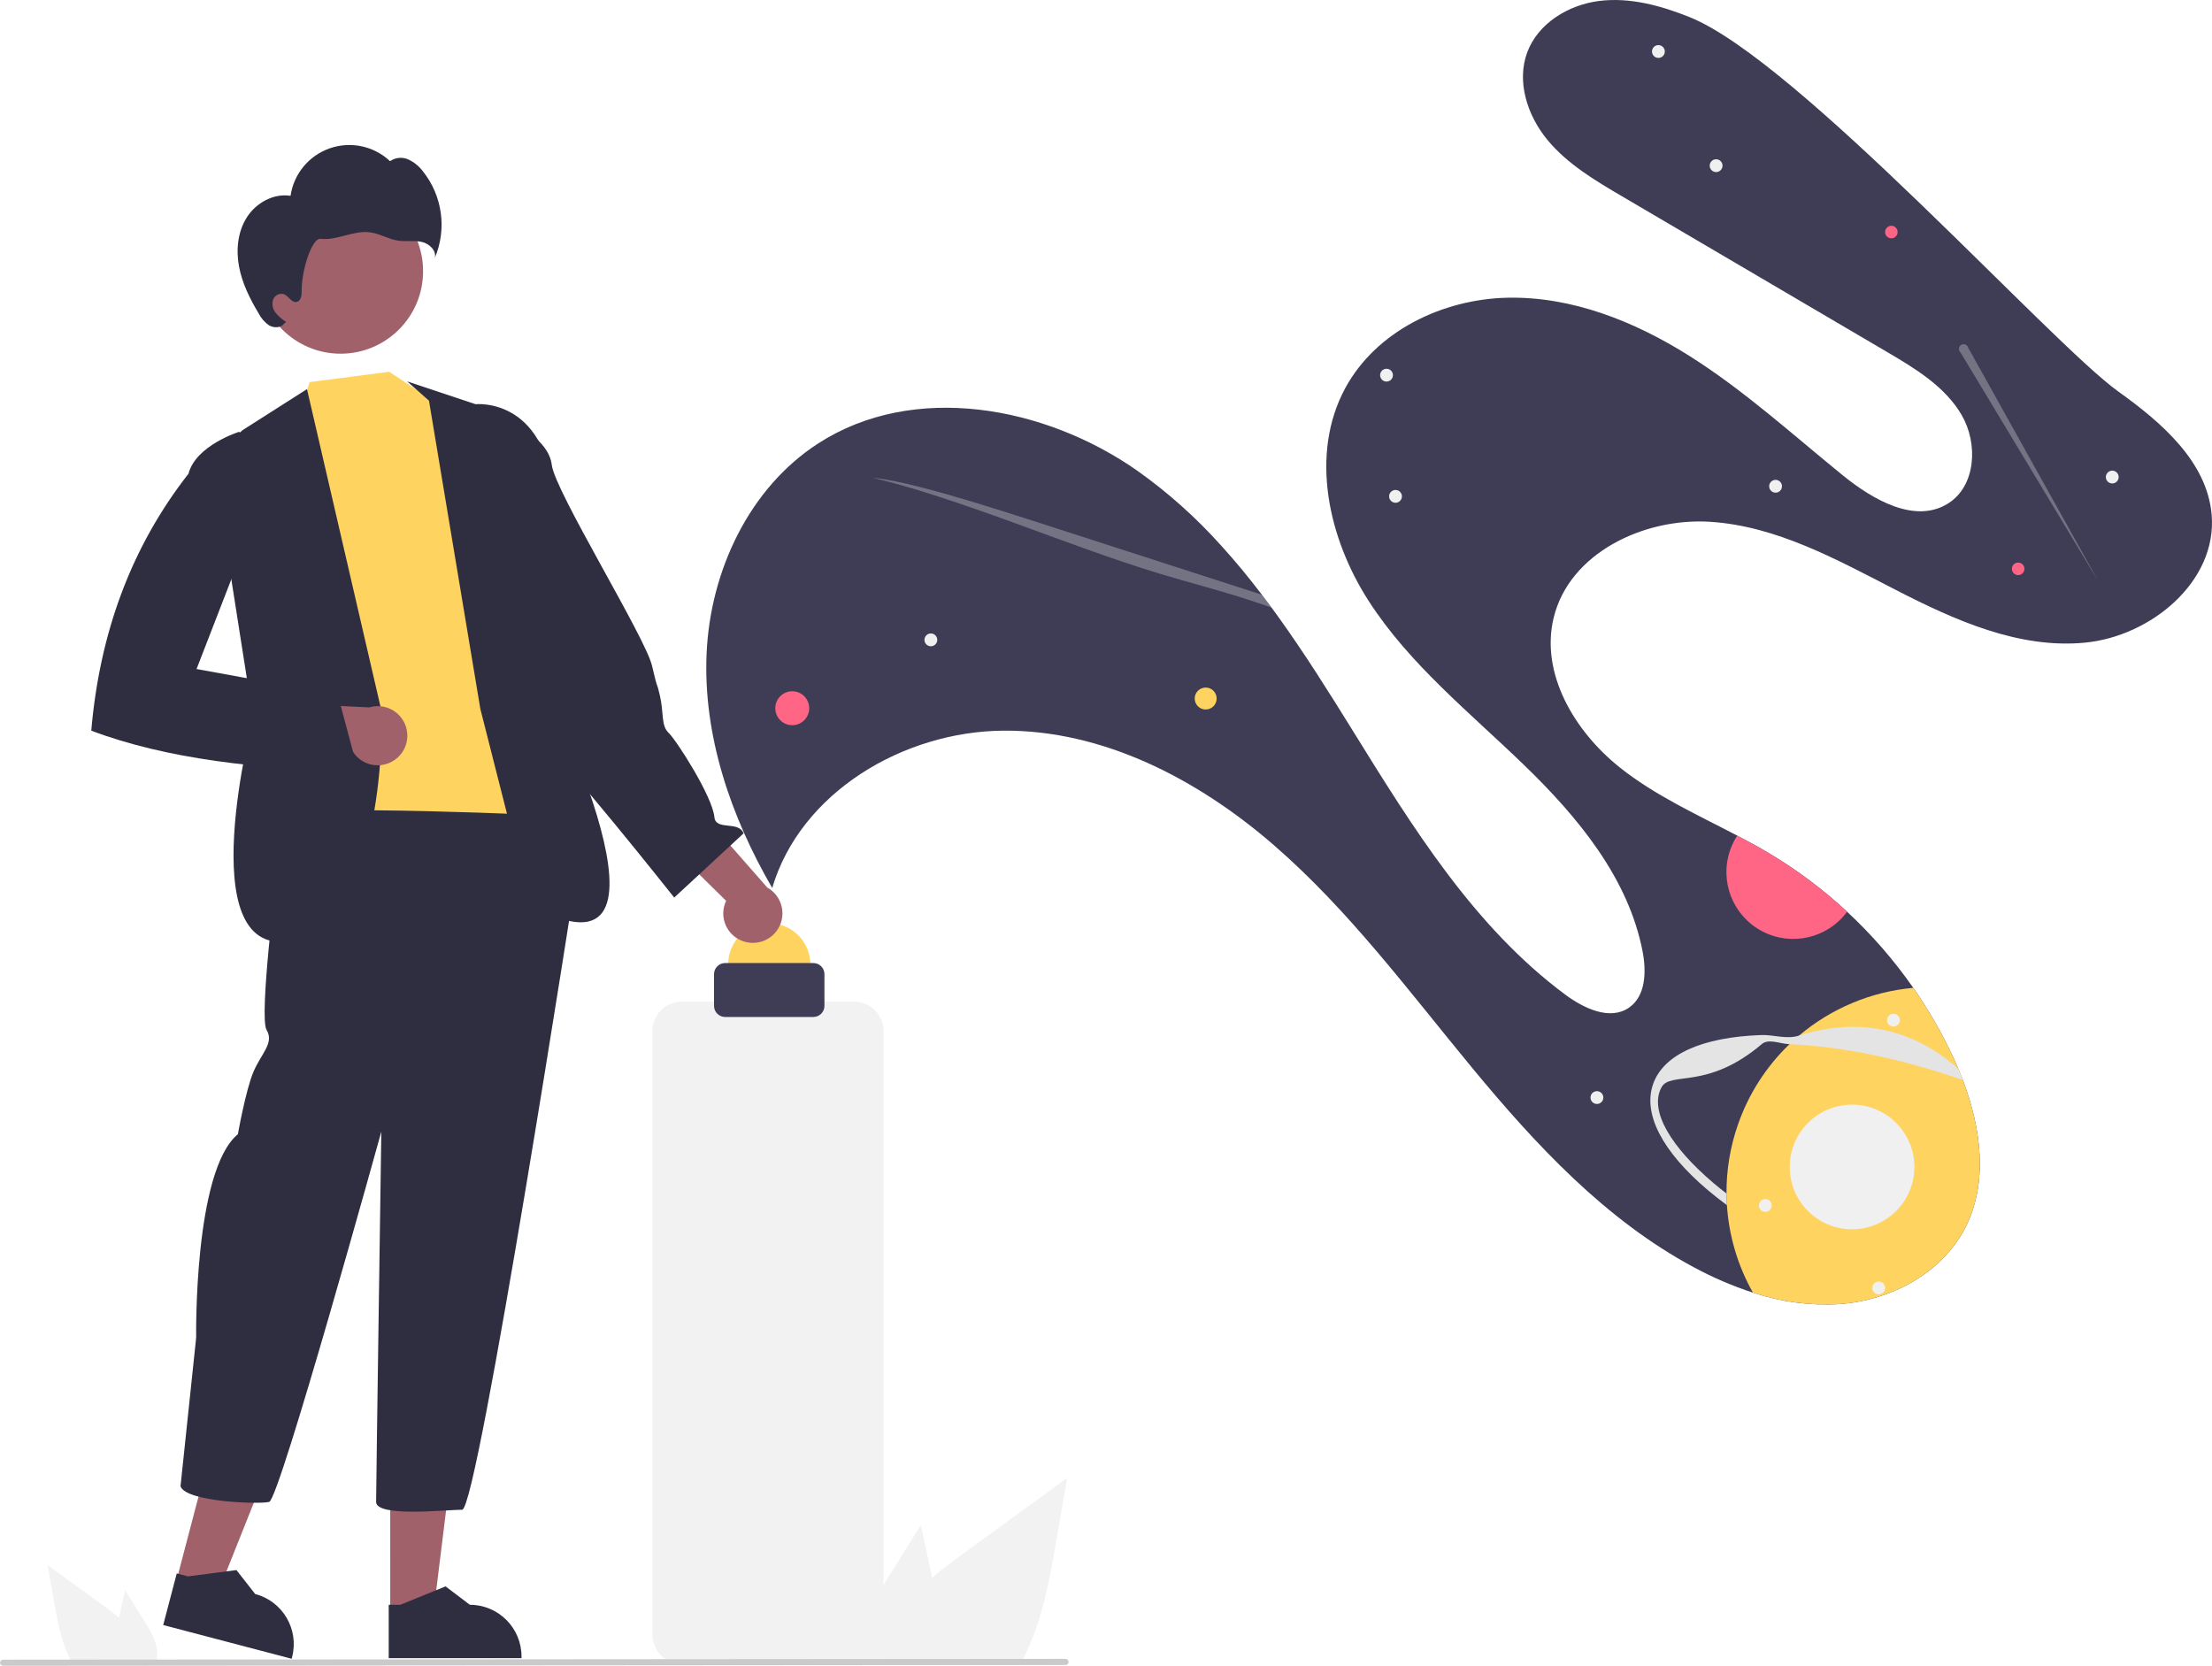
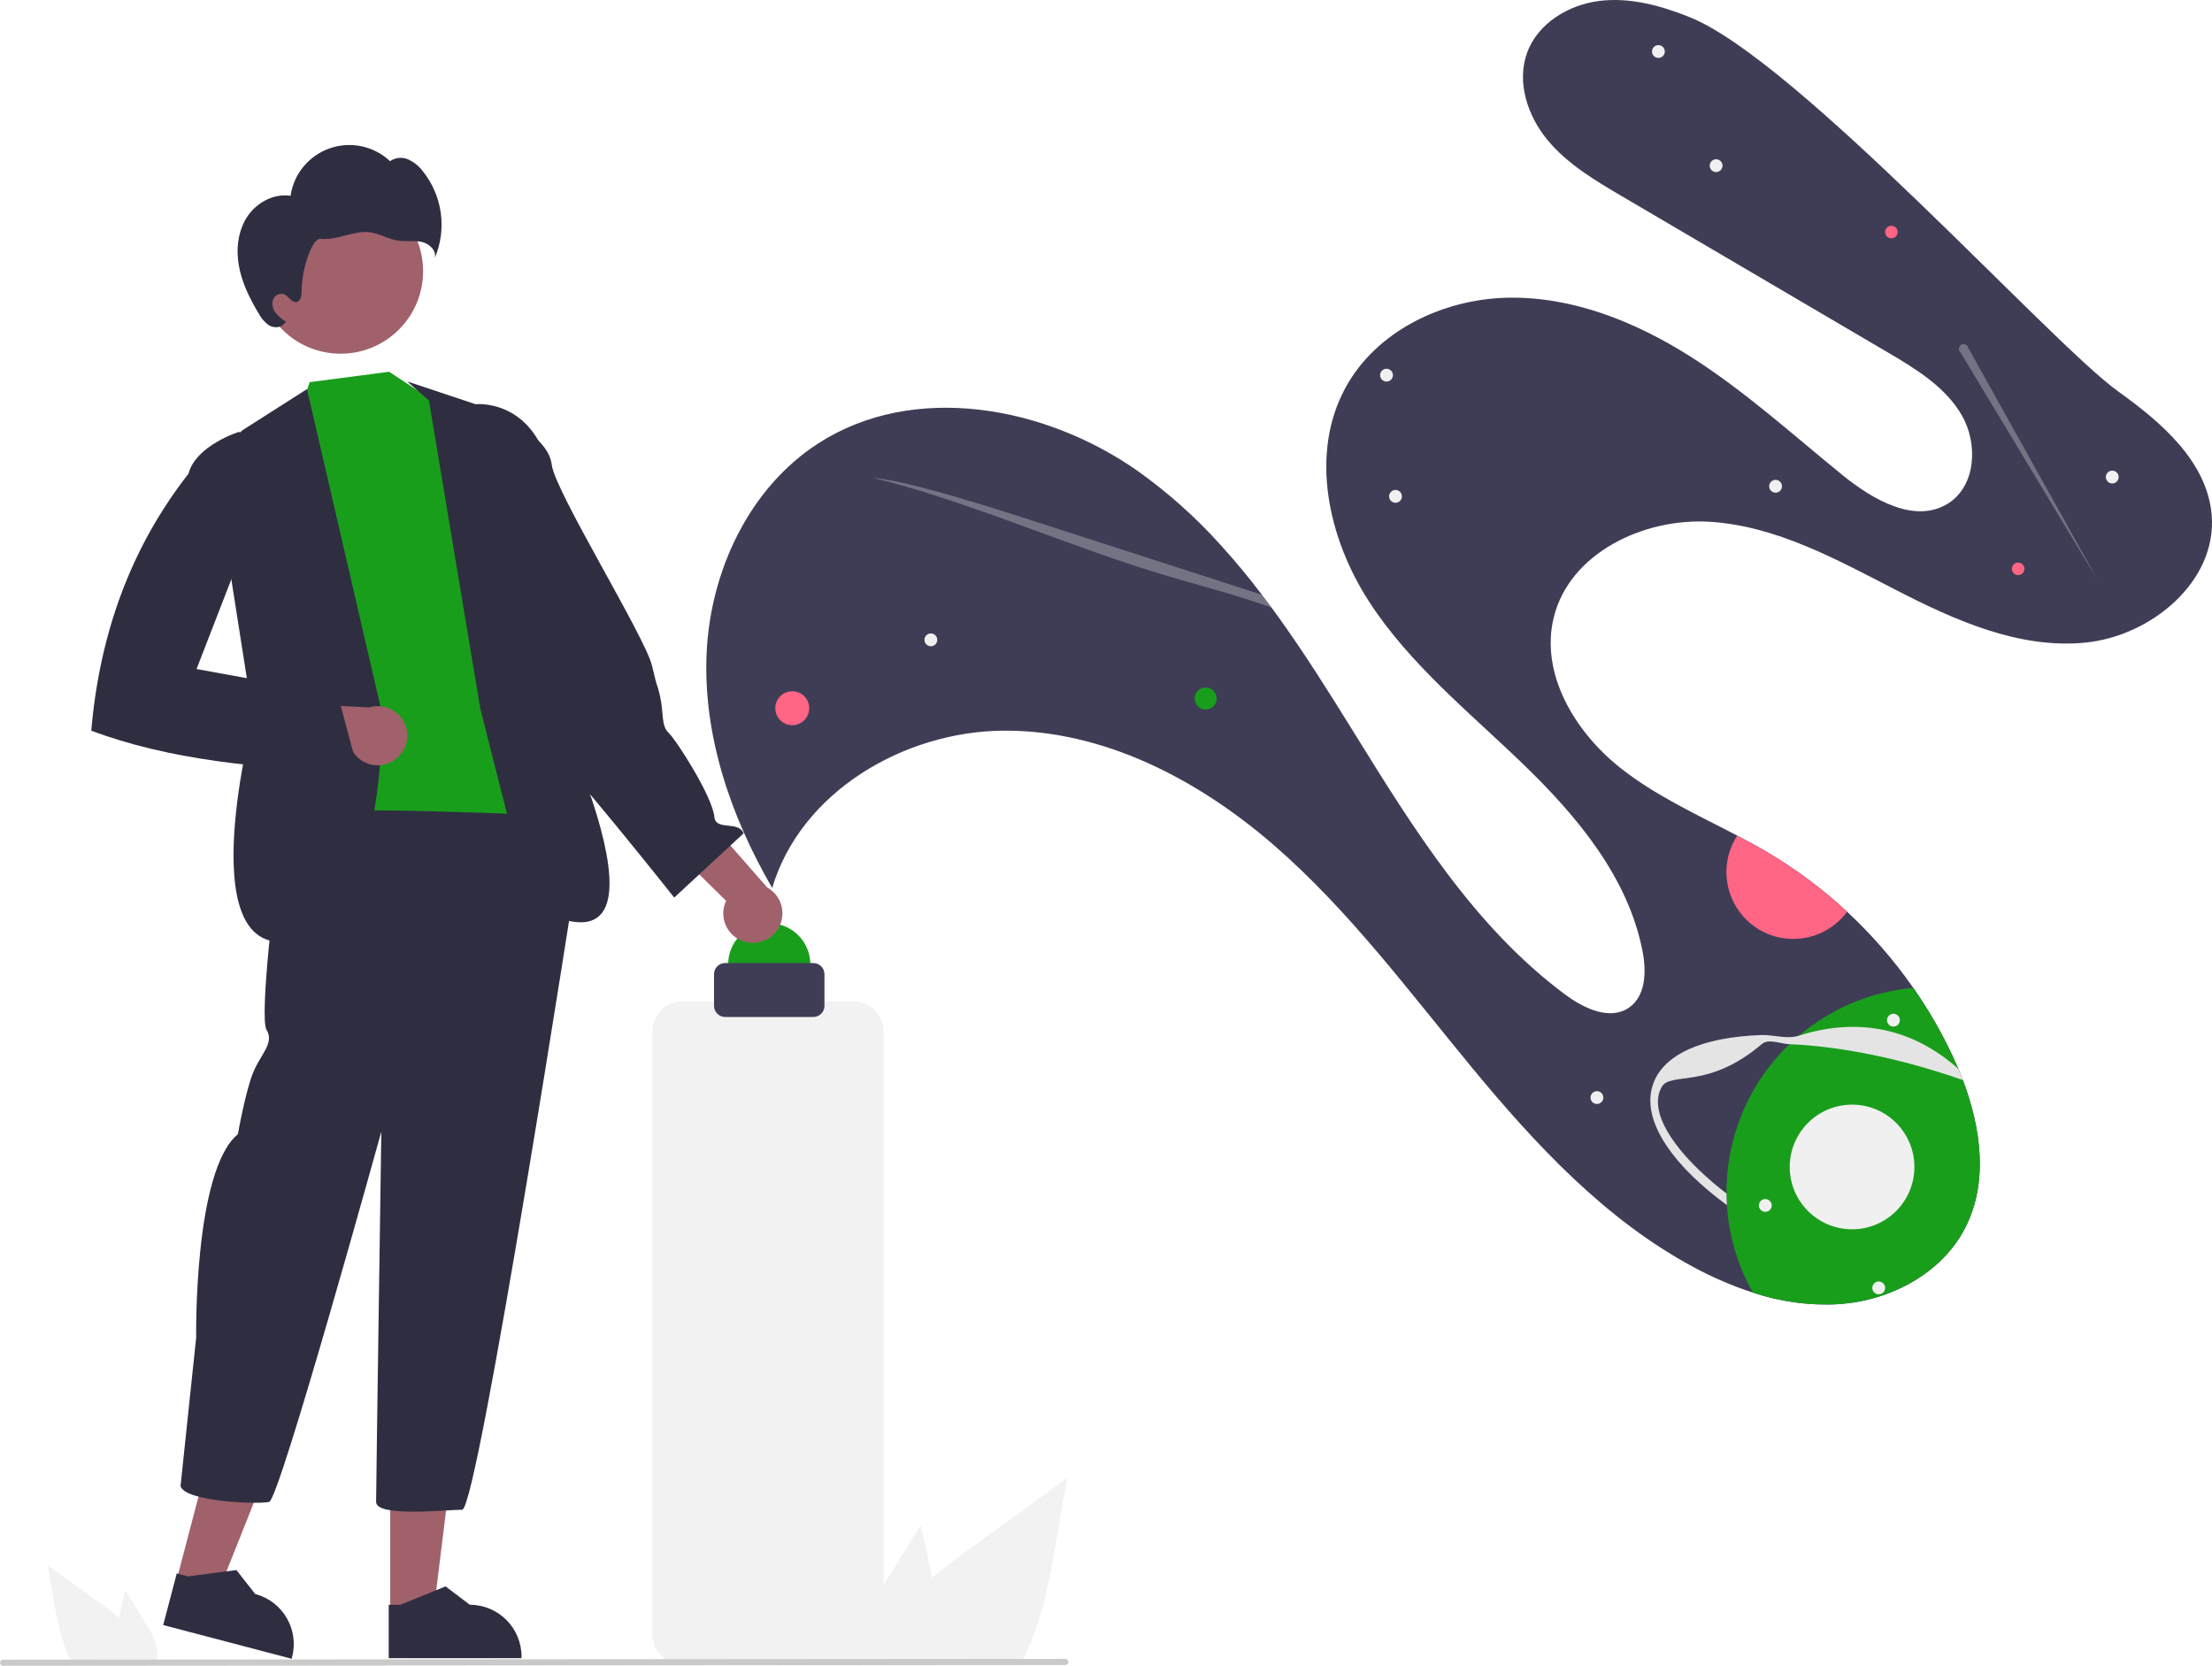
<svg xmlns="http://www.w3.org/2000/svg" data-name="Layer 1" width="861.343" height="648.679" viewBox="0 0 861.343 648.679">
  <path d="M487.967,298.314c37.101-23.943,88.2-14.64,124.348,10.729a196.935,196.935,0,0,1,32.307,28.827c5.643,6.19,10.993,12.687,16.11,19.409,1.261,1.649,2.515,3.315,3.746,4.997q1.263,1.706,2.505,3.435c10.378,14.425,19.892,29.6,29.206,44.638,23.251,37.538,47.108,76.194,82.534,102.549,7.299,5.428,17.482,10.317,24.96,5.133,6.489-4.502,6.767-13.967,5.29-21.724-5.49-28.74-25.295-52.557-46.336-72.888-21.04-20.331-44.332-38.971-60.23-63.537-15.898-24.567-23.161-57.364-9.236-83.094,12.001-22.173,37.821-34.61,63.024-35.189,25.201-.574,49.685,9.222,71.007,22.674,21.319,13.457,40.066,30.531,59.631,46.43,11.794,9.592,28.261,19.109,41.114,10.988,10.856-6.863,11.703-23.338,5.233-34.431s-18.018-18.064-29.089-24.566q-51.558-30.288-103.117-60.571c-10.545-6.189-21.321-12.575-29.105-22.012-7.786-9.431-12.108-22.686-7.817-34.139,4.234-11.286,16.059-18.453,28.023-19.948,11.956-1.492,24.015,1.823,35.199,6.314,41.912,16.832,140.602,126.951,166.905,145.778,16.903,12.092,34.66,27.4,36.369,48.112,2.13,25.784-23.526,47.182-49.278,49.683-25.748,2.509-50.704-8.687-73.71-20.524s-46.486-24.887-72.309-26.53c-25.823-1.643-54.795,12.161-60.917,37.3-5.323,21.874,8.21,44.446,25.838,58.442,13.798,10.958,29.992,18.256,45.635,26.462,4.344,2.272,8.642,4.621,12.834,7.132a180.251,180.251,0,0,1,29.935,22.505,183.677,183.677,0,0,1,25.774,29.641,179.182,179.182,0,0,1,15.621,27.173q1.006,2.176,1.954,4.412c.599,1.426,1.179,2.869,1.729,4.328,7.18,18.913,9.977,40.108.804,57.763-9.149,17.608-28.965,28.034-48.753,29.48a89.801,89.801,0,0,1-33.791-4.464,137.23,137.23,0,0,1-23.13-9.941C794.526,600.7,767.404,571.542,742.634,541.566c-24.764-29.974-48.083-61.534-77.482-86.977-29.397-25.449-66.237-44.69-105.12-44.398-38.882.287-78.965,23.978-90.008,61.258-16.096-27.736-26.981-59.355-25.544-91.388S461.024,315.705,487.967,298.314Z" transform="translate(-169.3286 -125.6603)" fill="#3f3d56" />
-   <circle cx="469.487" cy="272.017" r="4.272" fill="#ffd360" />
+   <circle cx="469.487" cy="272.017" r="4.272" fill="#199e1c" />
  <circle cx="308.499" cy="275.792" r="6.605" fill="#ff6584" />
  <circle cx="785.865" cy="221.517" r="2.44" fill="#ff6584" />
  <circle cx="736.489" cy="90.362" r="2.44" fill="#ff6584" />
  <path d="M843.026,456.742a26.079,26.079,0,0,1,2.78-5.683c4.344,2.272,8.642,4.621,12.834,7.132a180.251,180.251,0,0,1,29.935,22.505,26.025,26.025,0,0,1-45.549-23.953Z" transform="translate(-169.3286 -125.6603)" fill="#ff6584" />
  <circle cx="362.474" cy="249.168" r="2.496" fill="#f0f0f0" />
  <circle cx="668.25" cy="64.513" r="2.496" fill="#f0f0f0" />
  <circle cx="645.778" cy="20.057" r="2.496" fill="#f0f0f0" />
  <circle cx="822.503" cy="185.77" r="2.496" fill="#f0f0f0" />
  <circle cx="691.404" cy="189.356" r="2.496" fill="#f0f0f0" />
  <circle cx="621.835" cy="427.406" r="2.496" fill="#f0f0f0" />
  <circle cx="543.408" cy="193.29" r="2.496" fill="#f0f0f0" />
  <circle cx="539.904" cy="146.097" r="2.496" fill="#f0f0f0" />
  <path d="M866.141,532.284c-3.706-.152-7.303-.17-10.77-.05-21.356.738-35.581,6.857-39.028,16.788s3.93,23.547,20.237,37.356q2.419,2.048,5.043,4.063a80.028,80.028,0,0,1,24.518-58.158Z" transform="translate(-169.3286 -125.6603)" fill="none" />
-   <path d="M846.05,563.682a79.499,79.499,0,0,1,20.092-31.399q1.801-1.724,3.704-3.331a80.081,80.081,0,0,1,44.504-18.615,179.184,179.184,0,0,1,15.621,27.173q1.006,2.176,1.954,4.412c.599,1.426,1.179,2.869,1.729,4.328,7.18,18.913,9.977,40.108.804,57.763-9.149,17.608-28.965,28.034-48.753,29.48a89.801,89.801,0,0,1-33.791-4.464,79.902,79.902,0,0,1-10.131-34.06c-.098-1.507-.147-3.015-.162-4.53A79.685,79.685,0,0,1,846.05,563.682Z" transform="translate(-169.3286 -125.6603)" fill="#ffd360" />
+   <path d="M846.05,563.682a79.499,79.499,0,0,1,20.092-31.399q1.801-1.724,3.704-3.331a80.081,80.081,0,0,1,44.504-18.615,179.184,179.184,0,0,1,15.621,27.173q1.006,2.176,1.954,4.412c.599,1.426,1.179,2.869,1.729,4.328,7.18,18.913,9.977,40.108.804,57.763-9.149,17.608-28.965,28.034-48.753,29.48a89.801,89.801,0,0,1-33.791-4.464,79.902,79.902,0,0,1-10.131-34.06c-.098-1.507-.147-3.015-.162-4.53A79.685,79.685,0,0,1,846.05,563.682Z" transform="translate(-169.3286 -125.6603)" fill="#199e1c" />
  <path d="M813.016,547.869c4.009-11.551,19.006-18.35,42.236-19.154,4.648-.164,9.761,1.77,14.593.237,23.445-7.435,44.715-2.576,62.079,12.97.599,1.426,1.179,2.869,1.729,4.328-.231-.086-.464-.167-.697-.248-23.462-8.143-46.752-12.895-66.814-13.719-3.707-.149-8.129-2.294-10.77-.047-21.208,18.048-35.552,10.486-39.029,16.787-5.079,9.204,3.932,23.545,20.238,37.356q2.419,2.051,5.04,4.06c.015,1.515.063,3.023.162,4.53q-3.946-2.916-7.477-5.9C816.568,574.047,809.009,559.414,813.016,547.869Z" transform="translate(-169.3286 -125.6603)" fill="#e4e4e4" />
  <circle cx="731.559" cy="501.523" r="2.496" fill="#f0f0f0" />
  <circle cx="687.403" cy="469.422" r="2.496" fill="#f0f0f0" />
  <circle cx="721.186" cy="454.431" r="24.27" fill="#f0f0f0" />
  <path d="M509.195,311.783c5.673.267,17.408,3.084,30.123,6.726,12.708,3.646,26.492,8.094,40.1,12.494q35.733,11.544,71.462,23.08,4.912,1.584,9.851,3.195c1.261,1.649,2.515,3.315,3.746,4.997-2.894-1.023-5.8-2.013-8.697-2.956-12.378-4.023-23.12-6.676-35.133-10.335-18.488-5.627-37.992-13.018-56.909-19.899C544.823,322.197,523.121,314.783,509.195,311.783Z" transform="translate(-169.3286 -125.6603)" fill="#f0f0f0" opacity="0.3" />
  <path d="M932.758,262.924l53.58,88.947-50.558-90.716a1.849,1.849,0,1,0-3.022,1.769Z" transform="translate(-169.3286 -125.6603)" fill="#f0f0f0" opacity="0.3" />
  <circle cx="737.296" cy="397.269" r="2.496" fill="#f0f0f0" />
-   <circle cx="299.538" cy="375.527" r="16" fill="#ffd360" />
+   <circle cx="299.538" cy="375.527" r="16" fill="#199e1c" />
  <path d="M459.388,492.403a11.44,11.44,0,0,1-7.314-15.945L423.103,447.935l20.662-4.408,24.344,27.761a11.502,11.502,0,0,1-8.72,21.115Z" transform="translate(-169.3286 -125.6603)" fill="#a0616a" />
-   <path d="M320.866,270.427l16.157,10.649,18.912,4.43s14.999,107.199,22.37,113.629,1.16,7.04,3.157,15.909,6.62,27.015,6.62,27.015c-44.897,27.829-85.006,31.227-119.226,4.575a8.052,8.052,0,0,1,3.765-9.367c5.786-3.594-6.764-17.675-2.028-20.495s-3.633-23.913-3.633-23.913l1.46-45.299-4.066-6.948,5.728-44.6,14.767-6.562,5.056-14.987Z" transform="translate(-169.3286 -125.6603)" fill="#ffd360" />
+   <path d="M320.866,270.427l16.157,10.649,18.912,4.43s14.999,107.199,22.37,113.629,1.16,7.04,3.157,15.909,6.62,27.015,6.62,27.015c-44.897,27.829-85.006,31.227-119.226,4.575a8.052,8.052,0,0,1,3.765-9.367c5.786-3.594-6.764-17.675-2.028-20.495s-3.633-23.913-3.633-23.913l1.46-45.299-4.066-6.948,5.728-44.6,14.767-6.562,5.056-14.987Z" transform="translate(-169.3286 -125.6603)" fill="#199e1c" />
  <path d="M327.867,274.187l26.641,8.872s29.47-3.112,30.665,40.758-4.298,67.412-4.298,67.412S442.178,514.507,375.772,478.097L356.367,401.687l-20-120Z" transform="translate(-169.3286 -125.6603)" fill="#2f2e41" />
  <path d="M354.584,371.177l13.819-1.909s1.334,20.834,7.944,23.992,4.382,3.677,5.161,7.02-5.878,12.604-.642,14.907,51,60,51,60l27-25c-1.856-5.028-10.785-.937-11.345-6.267-.705-8.059-14.838-30.074-17.846-32.897s-1.819-7.799-3.378-14.484-.477-.486-3.075-11.628-37.808-67.913-39.032-78.2-15.558-16.342-15.558-16.342l-11.142,2.598Z" transform="translate(-169.3286 -125.6603)" fill="#2f2e41" />
  <polygon points="68.581 615.998 84.845 620.268 109.058 559.567 85.054 553.264 68.581 615.998" fill="#a0616a" />
  <path d="M232.881,758.474l50.014,13.133.166-.632a20.128,20.128,0,0,0-14.354-24.579l-.001-0-7.315-9.33-18.866,2.455-4.366-1.146Z" transform="translate(-169.3286 -125.6603)" fill="#2f2e41" />
  <polygon points="151.957 628.165 168.771 628.164 176.771 563.303 151.953 563.305 151.957 628.165" fill="#a0616a" />
  <path d="M320.693,771.367l51.71-.002v-.654a20.128,20.128,0,0,0-20.127-20.127h-.001l-9.445-7.166-17.623,7.167-4.514 0Z" transform="translate(-169.3286 -125.6603)" fill="#2f2e41" />
  <path d="M279.227,443.444c-4.062,5.078-2.031,22.341-2.031,22.341s-7.109,55.853-4.062,60.93-2.031,9.14-5.078,16.248-6.093,24.372-6.093,24.372c-17.264,14.217-16.248,79.209-16.248,79.209l-6.093,57.884c2.031,6.093,30.465,7.109,34.527,6.093S317.816,566.32,317.816,566.32s-2.031,138.108-2.031,144.201,27.419,3.046,33.512,3.046S393.979,464.769,393.979,464.769v-14.217l-5.078-7.109S283.289,438.366,279.227,443.444Z" transform="translate(-169.3286 -125.6603)" fill="#2f2e41" />
  <path d="M288.867,277.187,263.929,293.076,251.867,303.187l16,102s-24.309,92.716,14,87,36.161-89.038,36.161-89.038Z" transform="translate(-169.3286 -125.6603)" fill="#2f2e41" />
  <path d="M322.235,422.083a11.44,11.44,0,0,1-16.544-5.833l-40.644.982,11.201-17.913,36.879,1.814A11.502,11.502,0,0,1,322.235,422.083Z" transform="translate(-169.3286 -125.6603)" fill="#a0616a" />
  <circle cx="132.63" cy="105.615" r="32.119" fill="#a0616a" />
  <path d="M265.527,210.171c3.607-5.58,10.375-9.298,16.936-8.253a23.127,23.127,0,0,1,38.75-13.489,7.192,7.192,0,0,1,7.033-.704,14.829,14.829,0,0,1,5.714,4.586,33.28,33.28,0,0,1,4.657,33.857c.802-2.915-2.119-5.657-5.071-6.312-2.951-.654-6.048-.035-9.041-.461-3.836-.546-7.285-2.771-11.127-3.272-3.229-.421-6.477.407-9.626,1.237-3.149.83-6.388,1.676-9.622,1.292-3.234-.384-7.4,11.872-7.344,20.503.011,1.636-.326,3.736-1.925,4.083-1.969.427-3.11-2.29-4.983-3.03a3.467,3.467,0,0,0-4.252,2.261,5.652,5.652,0,0,0,1.079,5.061,16.701,16.701,0,0,0,4.049,3.513l-.772.642c-1.284,1.696-3.947,1.769-5.797.72a12.511,12.511,0,0,1-4.162-4.739c-3.423-5.694-6.426-11.76-7.634-18.293S261.92,215.751,265.527,210.171Z" transform="translate(-169.3286 -125.6603)" fill="#2f2e41" />
  <path d="M276.867,306.187l-14.433-12.369s-16.852,5.258-19.71,16.314c-22.491,28.759-34.604,62.346-37.857,100.055,29.364,11.09,65.319,15.024,104,16l-8-30-55-10Z" transform="translate(-169.3286 -125.6603)" fill="#2f2e41" />
  <path d="M225.728,757.227l-7.71-12.39-1.54,7.08c-.27,1.24-.54,2.5-.79,3.75-2.19-1.87-4.52-3.6-6.8-5.26q-10.5-7.62-20.99-15.26l2.19,12.7c1.35,7.82,2.76,15.8,6.1,22.95.37.81.77,1.61,1.2,2.39h32.54a10.488,10.488,0,0,0,.54-2.24.775.775,0,0,0,.01-.15C230.988,765.947,228.308,761.377,225.728,757.227Z" transform="translate(-169.3286 -125.6603)" fill="#f2f2f2" />
  <path d="M513.298,742.993l14.586-23.44,2.914,13.394c.511,2.346,1.022,4.73,1.495,7.094,4.143-3.538,8.551-6.811,12.864-9.951q19.864-14.416,39.71-28.87l-4.143,24.026c-2.554,14.794-5.222,29.891-11.54,43.418-.7,1.533-1.457,3.046-2.271,4.522H505.352a19.841,19.841,0,0,1-1.022-4.238,1.464,1.464,0,0,1-.018-.284C503.346,759.49,508.417,750.844,513.298,742.993Z" transform="translate(-169.3286 -125.6603)" fill="#f2f2f2" />
  <path d="M501.855,773.687H434.878A11.525,11.525,0,0,1,423.367,762.175V527.199a11.525,11.525,0,0,1,11.512-11.512H501.855a11.525,11.525,0,0,1,11.512,11.512V762.175A11.525,11.525,0,0,1,501.855,773.687Z" transform="translate(-169.3286 -125.6603)" fill="#f2f2f2" />
  <path d="M486.04,521.687H451.693A4.332,4.332,0,0,1,447.367,517.36v-12.346a4.332,4.332,0,0,1,4.327-4.327H486.04a4.332,4.332,0,0,1,4.327,4.327V517.36A4.332,4.332,0,0,1,486.04,521.687Z" transform="translate(-169.3286 -125.6603)" fill="#3f3d56" />
  <path d="M584.269,774.032l-413.75.307a1.191,1.191,0,0,1,0-2.381l413.75-.307a1.191,1.191,0,0,1,0,2.381Z" transform="translate(-169.3286 -125.6603)" fill="#cacaca" />
</svg>
